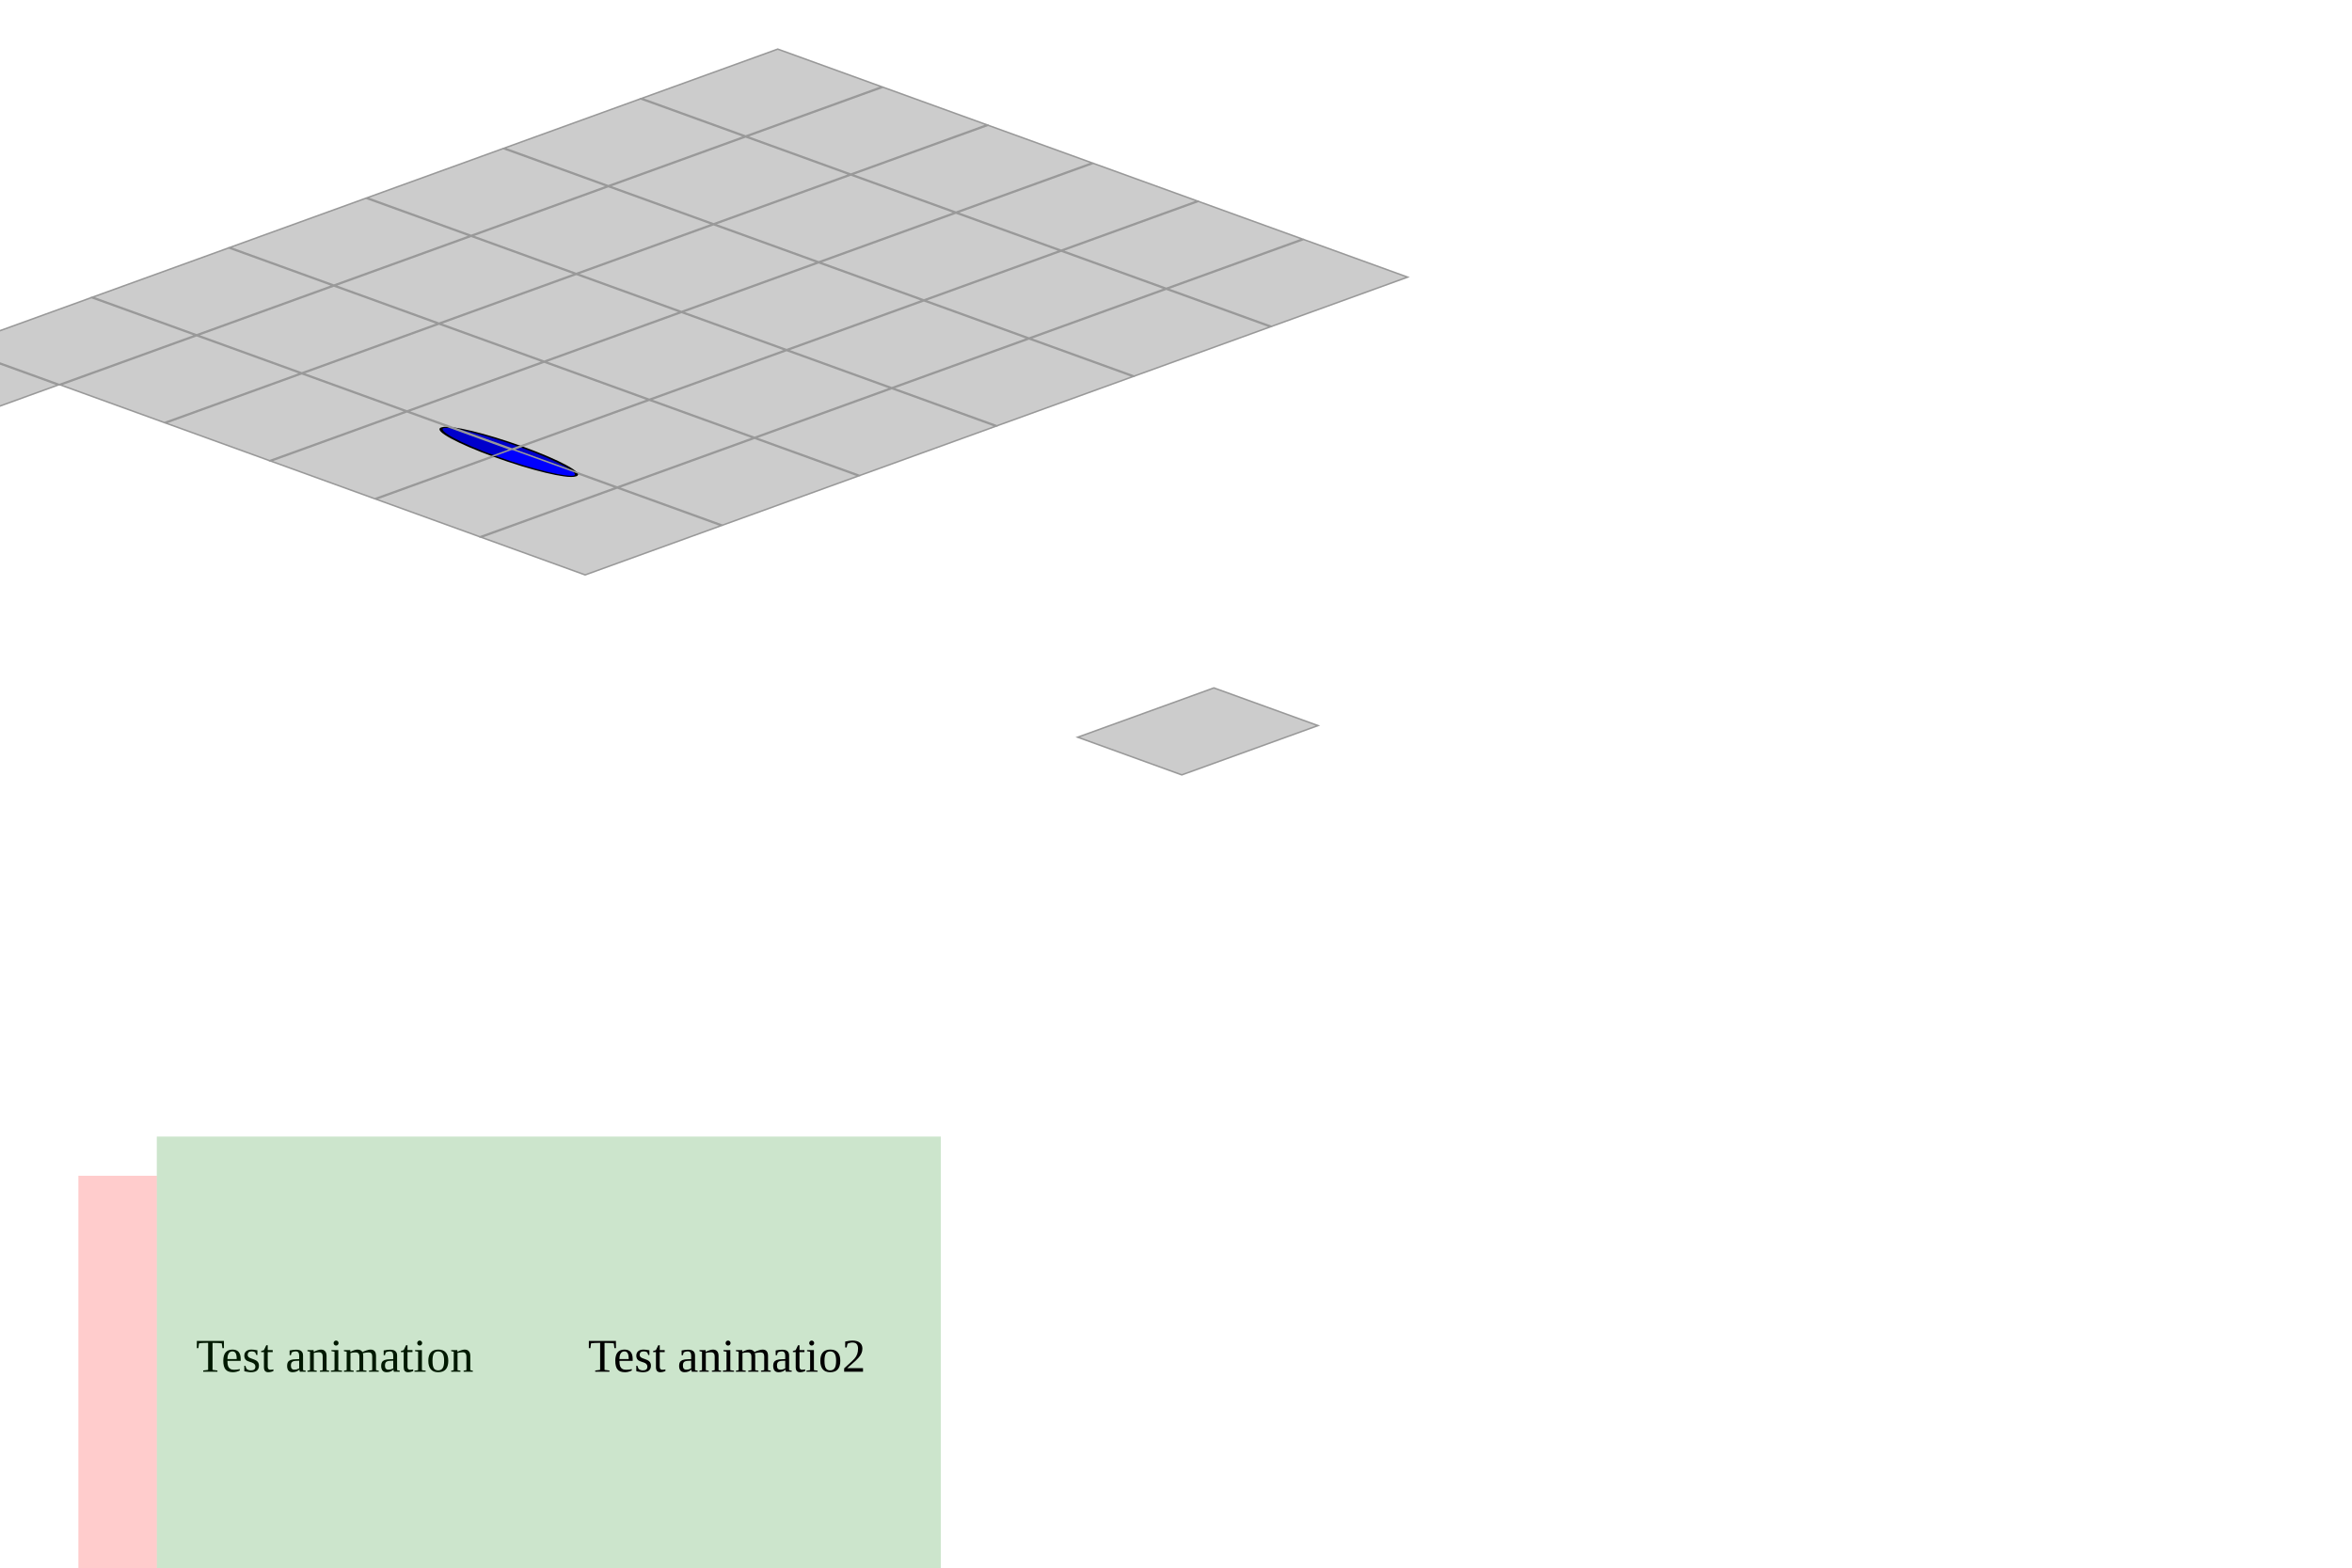
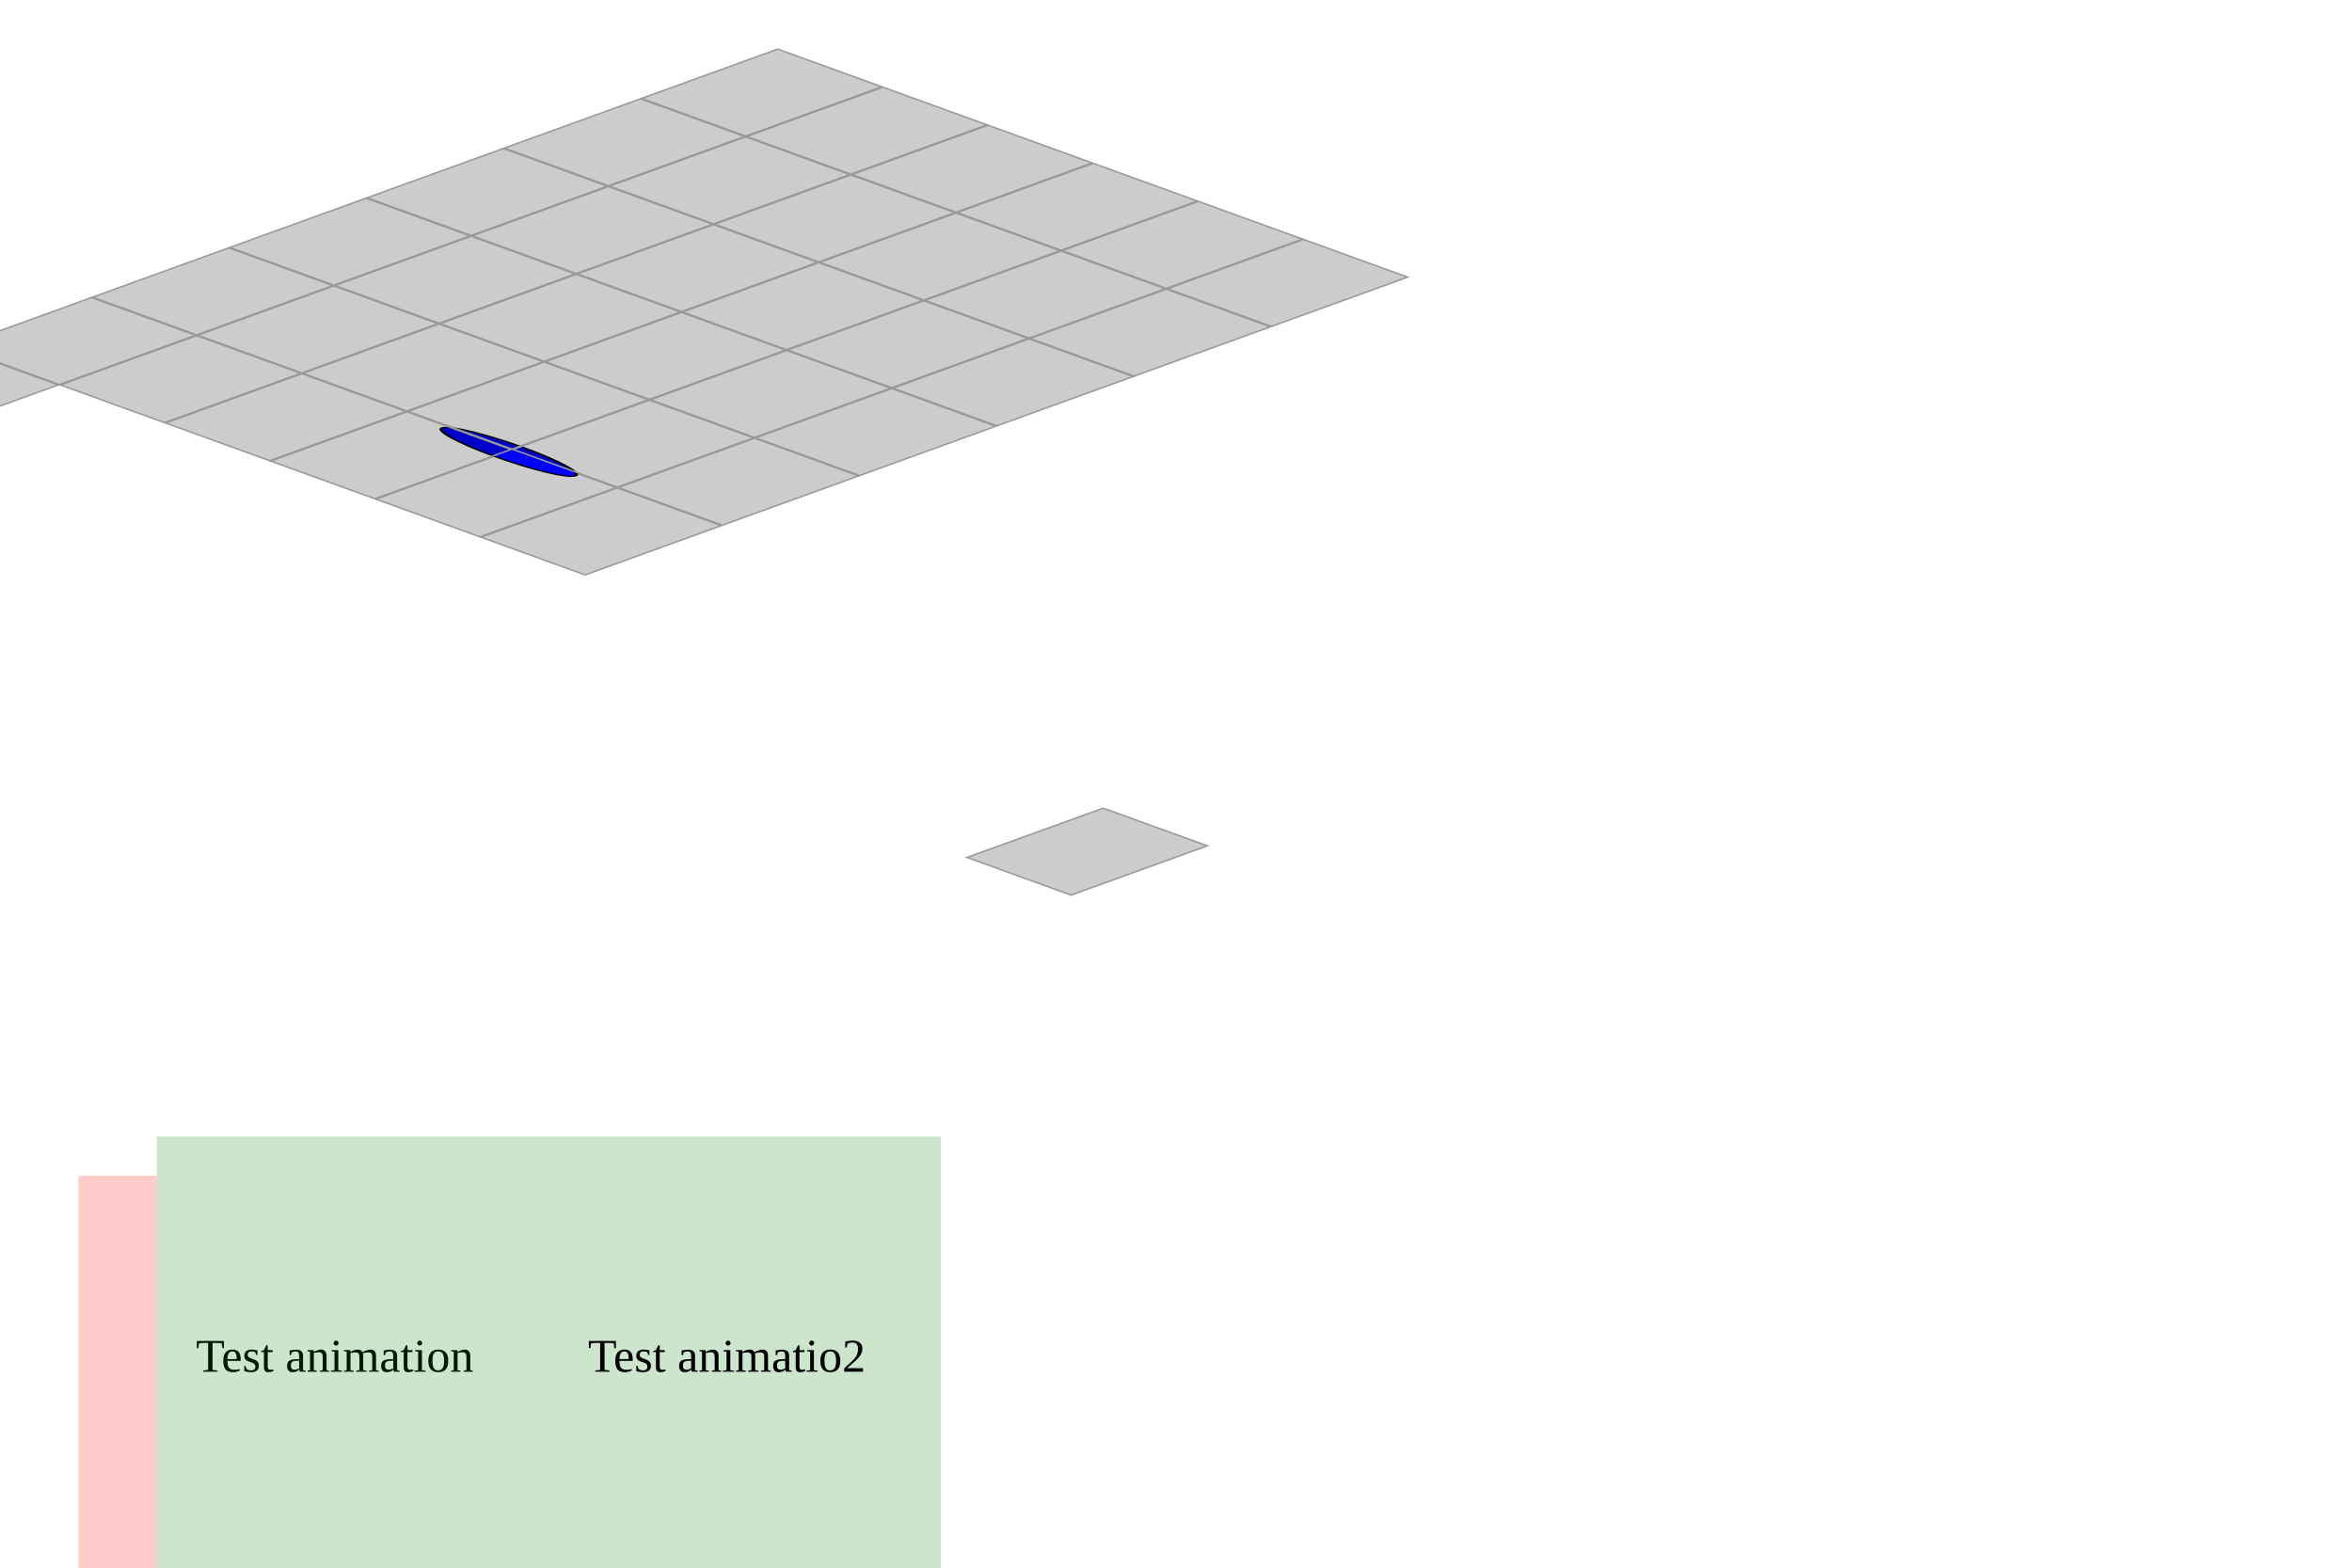
<svg xmlns="http://www.w3.org/2000/svg" id="root" xml:space="preserve" width="600" height="400">
  <text x="50" y="350">Test animation</text>
  <rect id="go" x="40" y="290" width="200" height="600" style="fill:green;fill-opacity:0.2" />
  <text x="20" y="480" font-size="15">Click on circle or rectangle and move it button pressed</text>
  <g>
    <text x="150" y="350">Test animatio2</text>
    <rect id="go" x="20" y="300" width="20" height="200" style="fill:red;fill-opacity:0.2" />
  </g>
  <style id="style4">
        .room{
            fill:       bue;
            fill-opacity:0.2;
            stroke:     #999;
            stroke-width:   2;
        }
        .room:hover{
            fill:       green;
            fill-opacity:0.2;
        }
    </style>
  <g transform="matrix(0.2823838,0.1022555,-0.2823838,0.1022555,420.923,74.49549)">
    <rect class="room" y="835" x="-697" height="123" width="94" />
    <rect class="room" width="94" height="123" x="-222" y="711" />
    <rect class="room" y="711" x="-317" height="123" width="94" />
    <ellipse cx="-316" cy="715" rx="60" ry="12" stroke="black" stroke-width="2px" style="fill:blue">
      <animateColor attributeName="fill" attributeType="CSS" from="blue" to="lime" begin="1s" dur="6s" repeatCount="indefinite" />
    </ellipse>
    <rect class="room" width="94" height="123" x="-412" y="711" />
    <rect class="room" y="711" x="-507" height="123" width="94" />
    <rect class="room" width="94" height="123" x="-602" y="711" />
    <rect class="room" y="711" x="-697" height="123" width="94" />
    <rect class="room" width="94" height="123" x="-222" y="587" />
    <rect class="room" y="587" x="-317" height="123" width="94" />
    <rect class="room" width="94" height="123" x="-412" y="587" />
    <rect class="room" y="587" x="-507" height="123" width="94" />
    <rect class="room" width="94" height="123" x="-602" y="587" />
    <rect class="room" y="587" x="-697" height="123" width="94" />
    <rect class="room" width="94" height="123" x="-222" y="463" />
    <rect class="room" y="463" x="-317" height="123" width="94" />
    <rect class="room" width="94" height="123" x="-412" y="463" />
    <rect class="room" y="463" x="-507" height="123" width="94" />
    <rect class="room" width="94" height="123" x="-602" y="463" />
    <rect class="room" y="463" x="-697" height="123" width="94" />
    <rect class="room" id="rect3843" width="94" height="123" x="-222" y="339" />
    <rect class="room" y="339" x="-317" height="123" width="94" />
    <rect class="room" id="rect3847" width="94" height="123" x="-412" y="339" />
    <rect class="room" y="339" x="-507" height="123" width="94" id="rect3849" />
    <rect class="room" id="rect3851" width="94" height="123" x="-602" y="339" />
    <rect class="room" y="339" x="-697" height="123" width="94" id="rect3853" />
    <rect class="room" id="rect3855" width="94" height="123" x="-222" y="215" />
    <rect class="room" y="215" x="-317" height="123" width="94" id="rect3857" />
    <rect class="room" id="rect3859" width="94" height="123" x="-412" y="215" />
    <rect class="room" y="215" x="-507" height="123" width="94" id="rect3861" />
    <rect class="room" id="rect3863" width="94" height="123" x="-602" y="215" />
    <rect class="room" y="215" x="-697" height="123" width="94" id="rect3865" />
    <rect class="room" id="rect3867" width="94" height="123" x="-222" y="91" />
    <rect class="room" y="91" x="-317" height="123" width="94" id="rect3869" />
    <rect class="room" id="rect3871" width="94" height="123" x="-412" y="91" />
    <rect class="room" y="91" x="-507" height="123" width="94" id="rect3873" />
    <rect class="room" id="rect3875" width="94" height="123" x="-602" y="91" />
    <rect class="room" y="91" x="-697" height="123" width="94" id="rect3877" />
-     <rect class="room" y="691" x="297" height="123" width="94" id="rect3877" />
+     <rect class="room" y="891" x="397" height="123" width="94" id="rect3877" />
  </g>
</svg>
